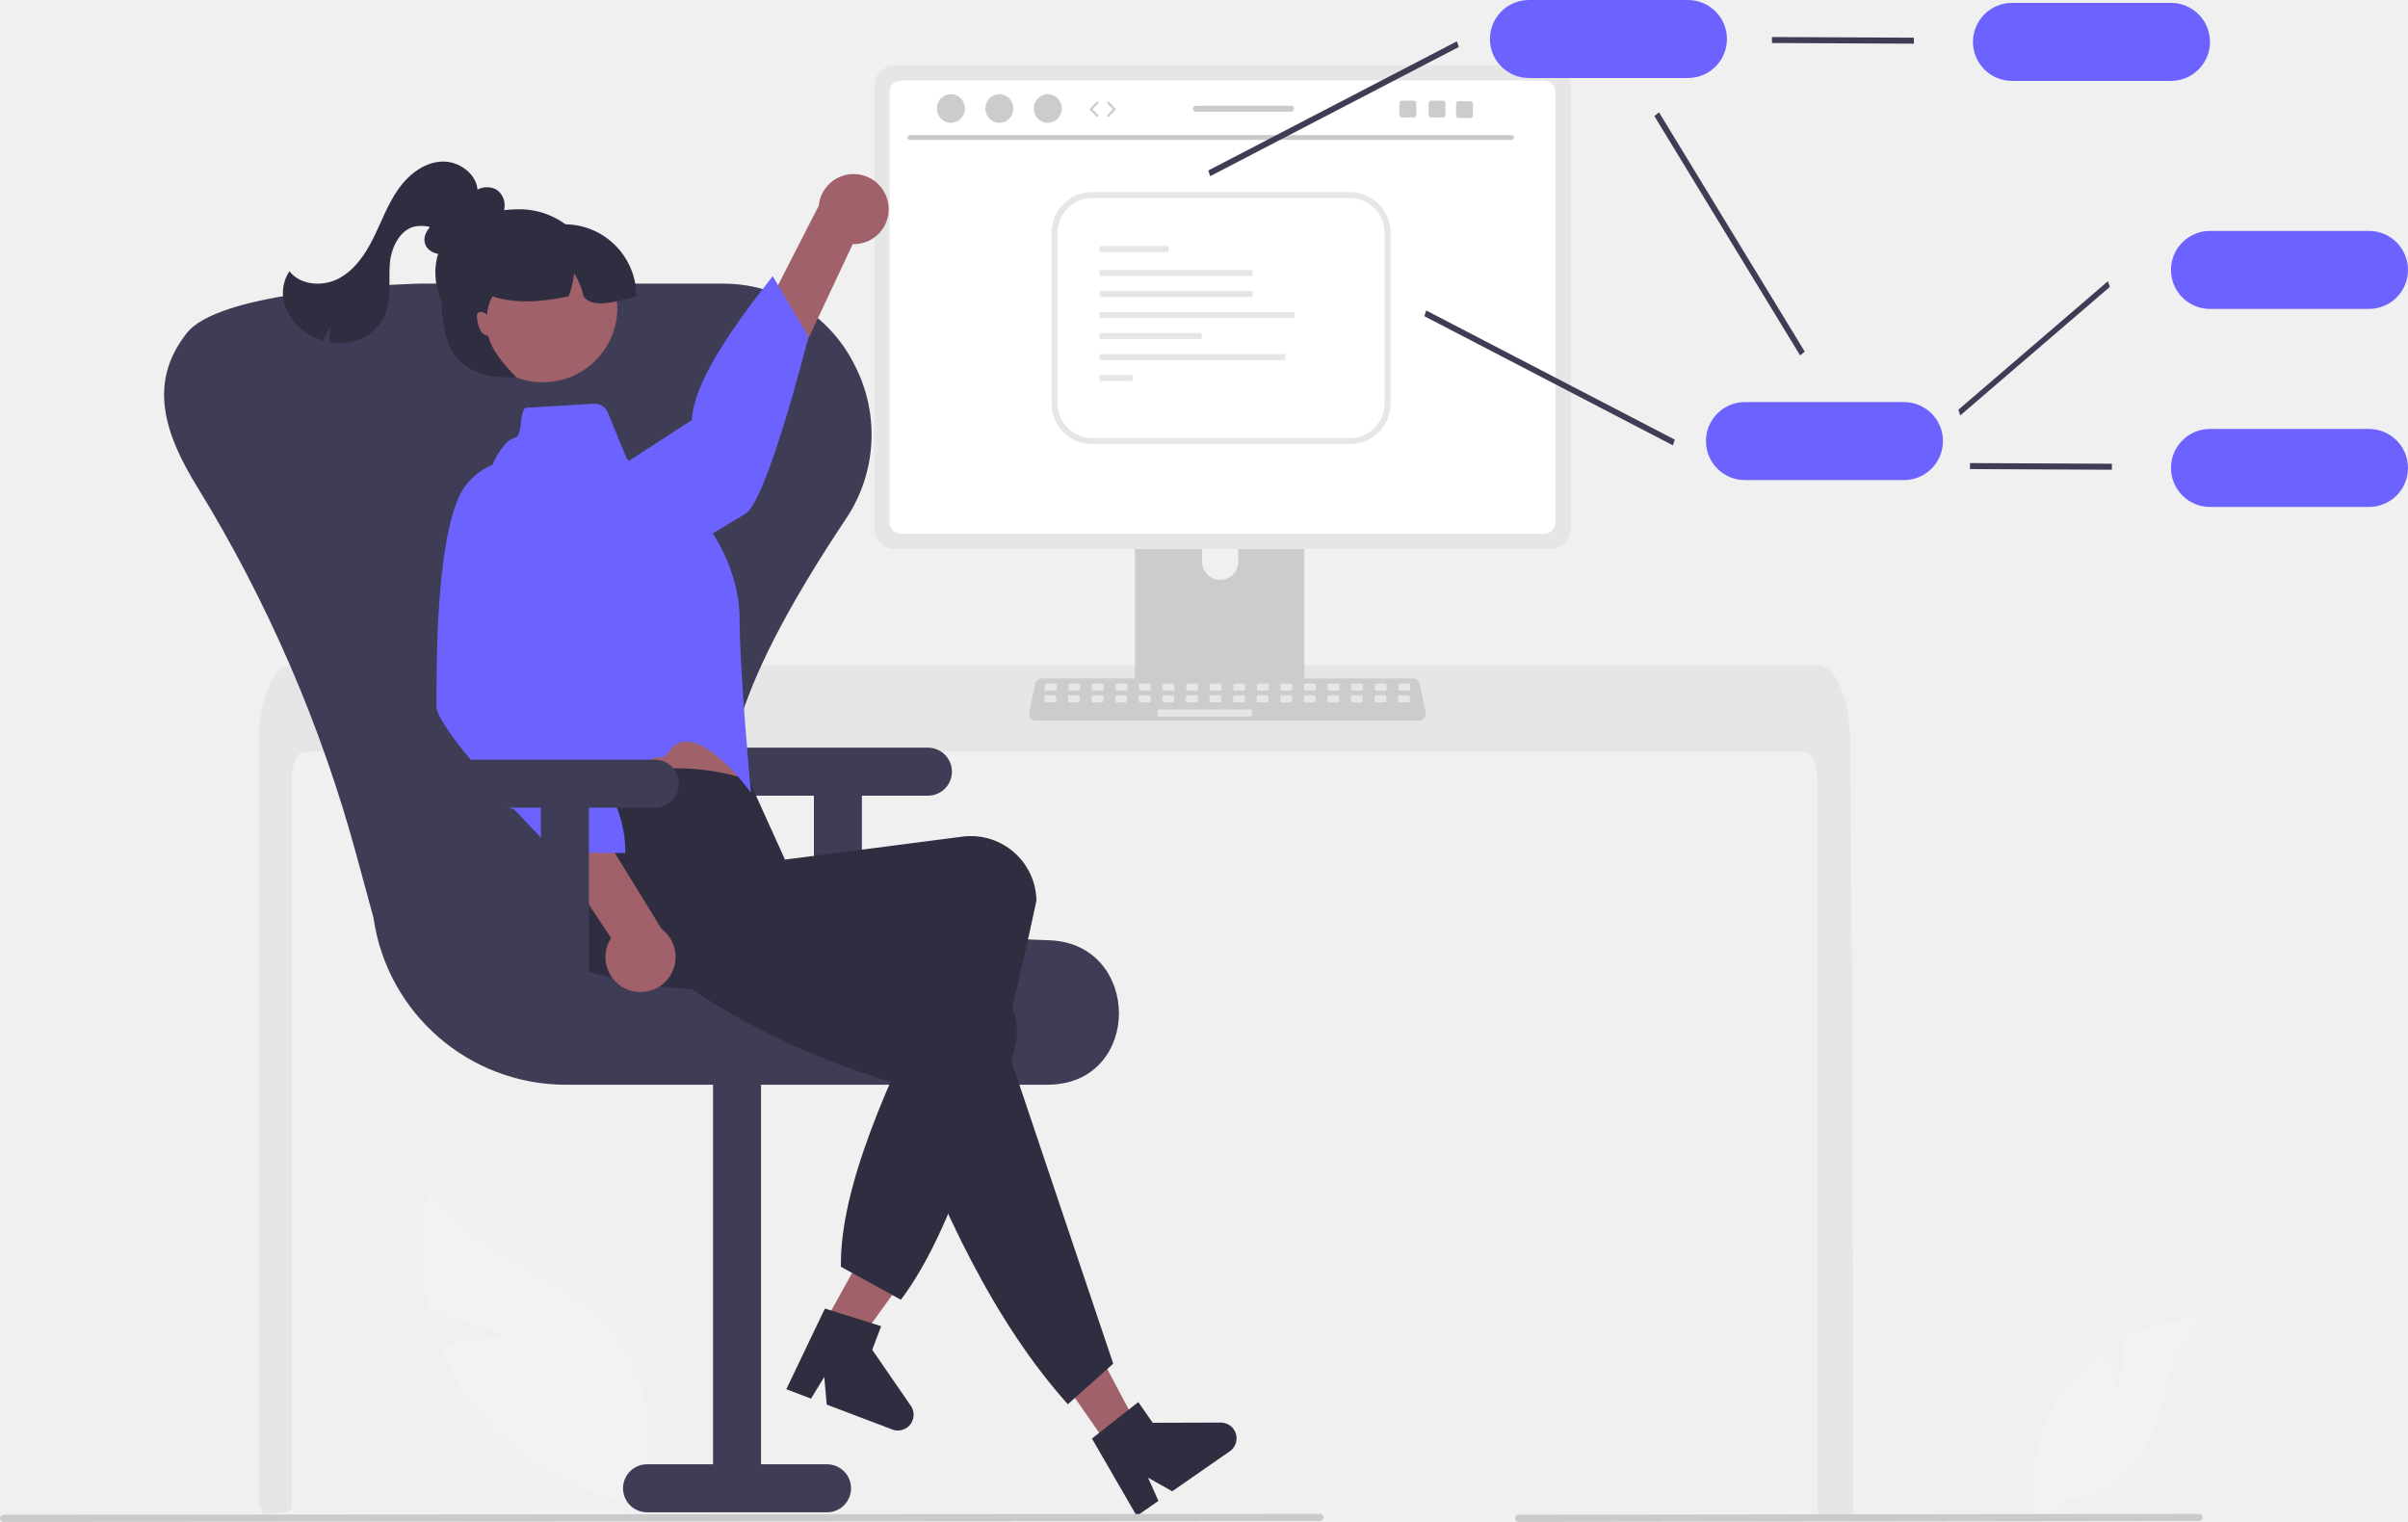
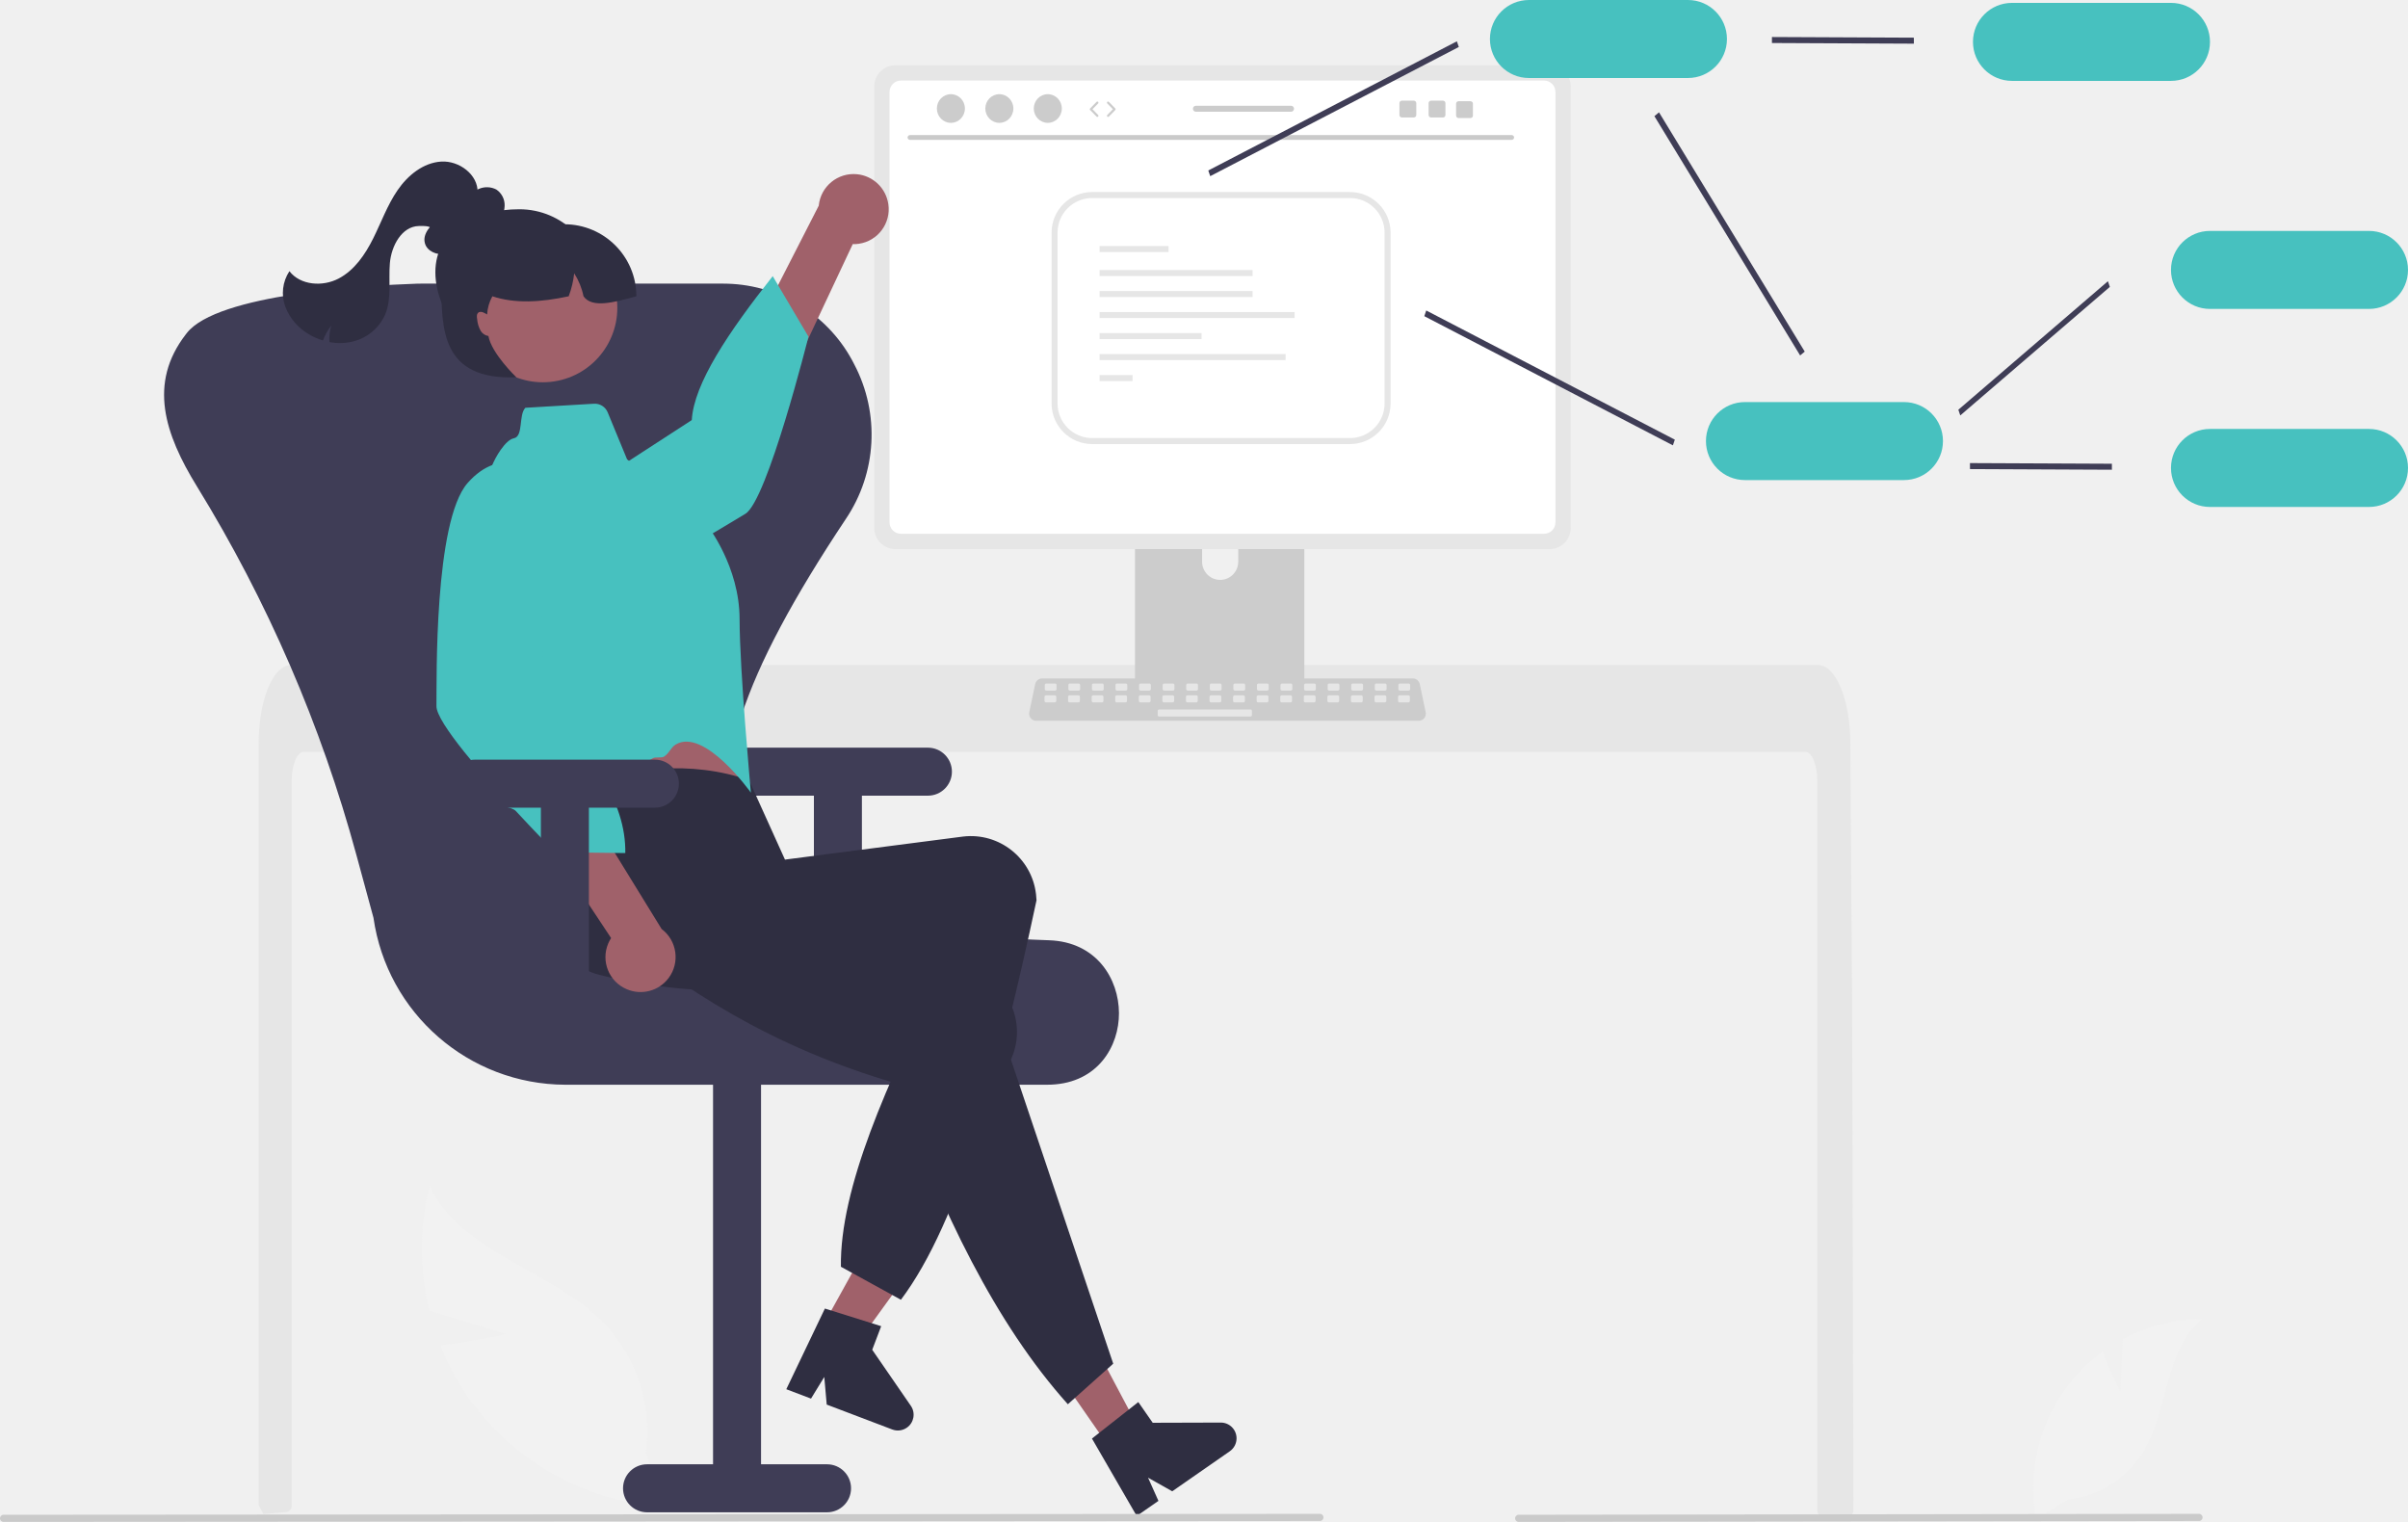
<svg xmlns="http://www.w3.org/2000/svg" width="802.611" height="507.219" viewBox="0 0 802.611 507.219">
  <path d="M706.756,463.869l.782-17.576c8.149-4.356,17.238-6.656,26.477-6.702-12.717,10.397-11.127,30.438-19.749,44.419-5.515,8.791-14.728,14.597-25.038,15.779l-10.642,6.516c-2.955-16.475,1.452-33.417,12.06-46.364,2.976-3.56,6.389-6.73,10.157-9.438,2.549,6.72,5.954,13.366,5.954,13.366Z" fill="#f2f2f2" />
  <path d="M168.805,444.609l-25.68-7.775c-3.368-13.683-3.345-27.982,.067-41.654,10.575,22.709,40.792,27.909,58.207,45.916,10.915,11.461,16.026,27.264,13.888,42.946l5.621,18.181c-25.46-1.838-48.839-14.732-63.977-35.285-4.14-5.739-7.54-11.976-10.122-18.565,10.892-1.235,21.996-3.764,21.996-3.764Z" fill="#f2f2f2" />
  <path d="M617.773,503.43c-.004,.532-.215,1.042-.59,1.42-.374,.373-.882,.582-1.41,.58h-8.04c-1.101,.004-1.996-.885-2-1.986v-243.154c0-5.36-1.8-9.71-4.01-9.72H101.233c-2.22,.01-4.01,4.36-4.02,9.72v241.65c-.003,1.029-.785,1.889-1.81,1.99-1.62,.16-3.24,.3-4.85,.43-.04,0-.08,.01-.12,.01-.88,.08-1.76,.14-2.64,.21h-.01c-.46-.83-.9-1.68-1.35-2.53-.144-.289-.22-.607-.22-.93V247.68c0-1.48,.06-2.97,.16-4.44,.143-2.019,.393-4.028,.75-6.02,1.69-9.29,5.51-15.58,9.85-15.6h509c.633,.004,1.259,.137,1.84,.39,.853,.377,1.624,.917,2.27,1.59,.877,.912,1.627,1.938,2.23,3.05,2.14,3.77,3.67,9.39,4.21,15.93,0,.06,.01,.12,.01,.18,.14,1.62,.21,3.27,.2,4.92l.14,21.43,.09,12.78,.27,40.1,.1,14.24,.44,167.2Z" fill="#e6e6e6" />
  <path d="M432.024,147.486h-51.006c-1.503,.002-2.719,1.222-2.717,2.724v80.574h56.447v-80.574c.001-1.504-1.218-2.724-2.721-2.724h-.003Zm-25.331,45.781c-3.32-.015-6.007-2.703-6.023-6.023v-9.293c0-3.326,2.697-6.023,6.023-6.023s6.023,2.697,6.023,6.023v9.293c-.015,3.32-2.703,6.007-6.023,6.023Z" fill="#ccc" />
  <path d="M378.126,228.207v7.774c.002,.839,.681,1.518,1.52,1.52h53.758c.838-.004,1.516-.682,1.52-1.52v-7.774h-56.797Z" fill="#3f3d56" />
  <path d="M516.484,21.742h-218.029c-3.9,.006-7.06,3.166-7.066,7.066V175.935c.004,3.901,3.165,7.063,7.066,7.066h218.029c3.901-.004,7.063-3.165,7.066-7.066V28.808c-.006-3.9-3.166-7.06-7.066-7.066Z" fill="#e6e6e6" />
  <path d="M514.664,26.846h-214.388c-2.088,.005-3.779,1.699-3.779,3.787V174.113c.004,2.086,1.693,3.776,3.779,3.779h214.388c2.086-.004,3.776-1.693,3.779-3.779V30.633c-0-2.088-1.691-3.782-3.779-3.787Z" fill="#fff" />
  <path d="M472.905,240.206h-127.549c-1.296,0-2.346-1.051-2.346-2.346,0-.162,.017-.324,.05-.483l1.979-9.4c.232-1.083,1.188-1.859,2.296-1.863h123.591c1.108,.004,2.064,.779,2.296,1.863l1.979,9.4c.267,1.268-.545,2.512-1.813,2.779-.159,.033-.321,.05-.483,.05Z" fill="#ccc" />
  <rect x="348.241" y="227.806" width="3.928" height="2.357" rx=".488" ry=".488" fill="#e6e6e6" />
  <rect x="356.098" y="227.806" width="3.928" height="2.357" rx=".488" ry=".488" fill="#e6e6e6" />
  <rect x="363.954" y="227.806" width="3.928" height="2.357" rx=".488" ry=".488" fill="#e6e6e6" />
  <rect x="371.811" y="227.806" width="3.928" height="2.357" rx=".488" ry=".488" fill="#e6e6e6" />
  <rect x="379.668" y="227.806" width="3.928" height="2.357" rx=".488" ry=".488" fill="#e6e6e6" />
  <rect x="387.525" y="227.806" width="3.928" height="2.357" rx=".488" ry=".488" fill="#e6e6e6" />
  <rect x="395.382" y="227.806" width="3.928" height="2.357" rx=".488" ry=".488" fill="#e6e6e6" />
  <rect x="403.238" y="227.806" width="3.928" height="2.357" rx=".488" ry=".488" fill="#e6e6e6" />
  <rect x="411.095" y="227.806" width="3.928" height="2.357" rx=".488" ry=".488" fill="#e6e6e6" />
  <rect x="418.952" y="227.806" width="3.928" height="2.357" rx=".488" ry=".488" fill="#e6e6e6" />
  <rect x="426.809" y="227.806" width="3.928" height="2.357" rx=".488" ry=".488" fill="#e6e6e6" />
  <rect x="434.665" y="227.806" width="3.928" height="2.357" rx=".488" ry=".488" fill="#e6e6e6" />
  <rect x="442.522" y="227.806" width="3.928" height="2.357" rx=".488" ry=".488" fill="#e6e6e6" />
  <rect x="450.379" y="227.806" width="3.928" height="2.357" rx=".488" ry=".488" fill="#e6e6e6" />
  <rect x="458.236" y="227.806" width="3.928" height="2.357" rx=".488" ry=".488" fill="#e6e6e6" />
  <rect x="466.092" y="227.806" width="3.928" height="2.357" rx=".488" ry=".488" fill="#e6e6e6" />
  <rect x="348.148" y="231.735" width="3.928" height="2.357" rx=".488" ry=".488" fill="#e6e6e6" />
  <rect x="356.005" y="231.735" width="3.928" height="2.357" rx=".488" ry=".488" fill="#e6e6e6" />
  <rect x="363.862" y="231.735" width="3.928" height="2.357" rx=".488" ry=".488" fill="#e6e6e6" />
  <rect x="371.718" y="231.735" width="3.928" height="2.357" rx=".488" ry=".488" fill="#e6e6e6" />
  <rect x="379.575" y="231.735" width="3.928" height="2.357" rx=".488" ry=".488" fill="#e6e6e6" />
  <rect x="387.432" y="231.735" width="3.928" height="2.357" rx=".488" ry=".488" fill="#e6e6e6" />
  <rect x="395.289" y="231.735" width="3.928" height="2.357" rx=".488" ry=".488" fill="#e6e6e6" />
  <rect x="403.145" y="231.735" width="3.928" height="2.357" rx=".488" ry=".488" fill="#e6e6e6" />
  <rect x="411.002" y="231.735" width="3.928" height="2.357" rx=".488" ry=".488" fill="#e6e6e6" />
  <rect x="418.859" y="231.735" width="3.928" height="2.357" rx=".488" ry=".488" fill="#e6e6e6" />
  <rect x="426.716" y="231.735" width="3.928" height="2.357" rx=".488" ry=".488" fill="#e6e6e6" />
  <rect x="434.572" y="231.735" width="3.928" height="2.357" rx=".488" ry=".488" fill="#e6e6e6" />
  <rect x="442.429" y="231.735" width="3.928" height="2.357" rx=".488" ry=".488" fill="#e6e6e6" />
  <rect x="450.286" y="231.735" width="3.928" height="2.357" rx=".488" ry=".488" fill="#e6e6e6" />
  <rect x="458.143" y="231.735" width="3.928" height="2.357" rx=".488" ry=".488" fill="#e6e6e6" />
  <rect x="466" y="231.735" width="3.928" height="2.357" rx=".488" ry=".488" fill="#e6e6e6" />
  <rect x="385.861" y="236.449" width="31.427" height="2.357" rx=".488" ry=".488" fill="#e6e6e6" />
  <path d="M503.887,46.614h-200.602c-.441-.01-.79-.375-.78-.815,.009-.427,.353-.771,.78-.78h200.602c.441,.01,.79,.375,.78,.815-.009,.427-.353,.771-.78,.78Z" fill="#cacaca" />
  <ellipse cx="316.941" cy="36.166" rx="4.675" ry="4.779" fill="#ccc" />
  <ellipse cx="333.092" cy="36.166" rx="4.675" ry="4.779" fill="#ccc" />
  <ellipse cx="349.242" cy="36.166" rx="4.675" ry="4.779" fill="#ccc" />
  <polygon points="403.381 58.71 402.733 56.817 485.591 13.765 486.238 15.658 403.381 58.71" fill="#3f3d56" />
  <polygon points="653.381 138.452 652.733 136.559 702.591 93.725 703.238 95.617 653.381 138.452" fill="#3f3d56" />
  <polygon points="557.591 148.423 474.733 105.371 475.381 103.478 558.238 146.53 557.591 148.423" fill="#3f3d56" />
  <polygon points="600.006 118.465 551.431 38.719 552.966 37.436 601.54 117.182 600.006 118.465" fill="#3f3d56" />
  <polygon points="637.914 14.554 590.607 14.336 590.607 12.336 637.914 12.554 637.914 14.554" fill="#3f3d56" />
-   <path d="M723.611,26.959h-53c-7.18,0-13-5.82-13-13s5.82-13,13-13h53c7.18,0,13,5.82,13,13s-5.82,13-13,13h0Z" fill="#6c63ff" />
-   <path d="M789.611,102.959h-53c-7.18,0-13-5.82-13-13s5.82-13,13-13h53c7.18,0,13,5.82,13,13s-5.82,13-13,13Z" fill="#6c63ff" />
+   <path d="M723.611,26.959h-53c-7.18,0-13-5.82-13-13s5.82-13,13-13h53c7.18,0,13,5.82,13,13s-5.82,13-13,13h0Z" fill="#47C1BF" />
+   <path d="M789.611,102.959h-53c-7.18,0-13-5.82-13-13s5.82-13,13-13h53c7.18,0,13,5.82,13,13s-5.82,13-13,13Z" fill="#47C1BF" />
  <polygon points="703.914 156.553 656.607 156.336 656.607 154.336 703.914 154.553 703.914 156.553" fill="#3f3d56" />
-   <path d="M789.611,168.959h-53c-7.18,0-13-5.82-13-13s5.82-13,13-13h53c7.18,0,13,5.82,13,13s-5.82,13-13,13Z" fill="#6c63ff" />
-   <path d="M634.611,160h-53c-7.18,0-13-5.82-13-13s5.82-13,13-13h53c7.18,0,13,5.82,13,13s-5.82,13-13,13Z" fill="#6c63ff" />
-   <path d="M562.611,26h-53c-7.18,0-13-5.82-13-13s5.82-13,13-13h53c7.18,0,13,5.82,13,13s-5.82,13-13,13Z" fill="#6c63ff" />
+   <path d="M789.611,168.959h-53c-7.18,0-13-5.82-13-13s5.82-13,13-13h53c7.18,0,13,5.82,13,13s-5.82,13-13,13Z" fill="#47C1BF" />
+   <path d="M634.611,160h-53c-7.18,0-13-5.82-13-13s5.82-13,13-13h53c7.18,0,13,5.82,13,13s-5.82,13-13,13Z" fill="#47C1BF" />
+   <path d="M562.611,26h-53c-7.18,0-13-5.82-13-13s5.82-13,13-13h53c7.18,0,13,5.82,13,13s-5.82,13-13,13Z" fill="#47C1BF" />
  <path d="M309.283,249.18h-60c-4.418,0-8,3.582-8,8s3.582,8,8,8h22v62h16v-62h22c4.418,0,8-3.582,8-8s-3.582-8-8-8Z" fill="#3f3d56" />
  <path d="M348.884,361.517H188.401c-32.159-.118-59.366-23.8-63.916-55.636l-5.681-20.896c-11.758-43.3-29.667-84.69-53.181-122.903-10.747-17.454-16.279-34.349-3.715-50.615,.107-.139,.212-.275,.316-.41,10.077-13.116,60.234-15.956,76.585-16.508,.646-.022,1.294-.033,1.945-.033h99.819c.651,0,1.3,.011,1.945,.033,17.958,.523,34.18,10.863,42.236,26.921,8.597,16.395,7.5,36.185-2.856,51.53-35.063,52.671-45.799,85.697-34.808,107.085,10.631,20.688,43.22,31.265,102.559,33.285,15.946,.543,23.265,12.96,23.316,24.267,.05,11.015-6.986,23.176-22.553,23.848-.506,.021-1.015,.032-1.528,.032Z" fill="#3f3d56" />
  <path d="M215.663,504.017h60c4.418,0,8-3.582,8-8s-3.582-8-8-8h-22v-135h-16v135h-22c-4.418,0-8,3.582-8,8s3.582,8,8,8Z" fill="#3f3d56" />
  <polygon points="269.969 449.592 280.305 455.206 307.667 417.375 292.411 409.088 269.969 449.592" fill="#a0616a" />
  <path d="M274.944,436.111l18.764,5.876-2.987,7.861,12.867,18.675c1.646,2.389,1.044,5.66-1.344,7.306-1.421,.98-3.233,1.198-4.847,.585l-21.844-8.299-.811-9.206-4.424,7.217-8.236-3.129,12.862-26.885Z" fill="#2f2e41" />
  <path d="M296.084,68.076c.926,6.347-3.469,12.243-9.816,13.169-.677,.099-1.361,.137-2.045,.116l-39.851,84.795-12.499-17.43,41.024-80.181c.63-6.418,6.344-11.11,12.763-10.48,5.37,.527,9.68,4.666,10.424,10.011v0Z" fill="#a0616a" />
-   <path d="M163.835,183.301s-1.068,14.814,15.685,17.719,61.539-25.415,68.894-29.764,21.062-59.061,21.062-59.061l-11.92-20.162c-14.717,18.617-26.275,35.784-26.977,47.97l-66.744,43.297Z" fill="#6c63ff" />
+   <path d="M163.835,183.301s-1.068,14.814,15.685,17.719,61.539-25.415,68.894-29.764,21.062-59.061,21.062-59.061l-11.92-20.162c-14.717,18.617-26.275,35.784-26.977,47.97l-66.744,43.297Z" fill="#47C1BF" />
  <path d="M183.175,234.327l3.618,15.546s.036,14.335,2.574,16.978c2.521,2.631,57.955-2.651,57.955-2.651,0,0-5.877-23.1-5.799-40.578l-58.349,10.706Z" fill="#a0616a" />
  <path d="M300.283,433.18l-20-11c-.38-26.025,15.273-61.243,33.84-98.132-41.523,7.141-80.696,9.429-114.579,.79-11.574-3.057-18.55-14.84-15.663-26.458,.132-.548,.284-1.091,.458-1.627,4.055-12.372-5.038-20.128,3.326-33.736,21.996-7.512,42.892-9.634,62-3l11.972,26.471,59.343-7.679c12-1.435,22.89,7.13,24.325,19.13,.007,.055,.013,.109,.019,.164,.08,.644,.132,1.291,.156,1.94-11.999,56.253-25.454,106.869-45.196,133.137Z" fill="#2f2e41" />
-   <path d="M175.12,135.904l22.861-1.35c1.976-.117,3.809,1.033,4.564,2.863l6.46,15.662,26.85,22.192s10.631,13.528,10.655,30.999,3.772,57.91,3.772,57.91c0,0-15.515-21.839-25.091-16.03-1.629,.988-2.202,3.009-3.909,4.03-.851,.509-2.818,.014-3.677,.525-13.196,7.833-26.958,15.486-28.244,14.145-2.525-2.635-5.587-16.098-5.587-16.098l-20.926-76.887c-2.297-8.191-.812-16.98,4.049-23.962,1.462-2.058,2.994-3.59,4.417-3.843,3.196-.681,1.496-7.844,3.806-10.156Z" fill="#6c63ff" />
+   <path d="M175.12,135.904l22.861-1.35c1.976-.117,3.809,1.033,4.564,2.863l6.46,15.662,26.85,22.192s10.631,13.528,10.655,30.999,3.772,57.91,3.772,57.91c0,0-15.515-21.839-25.091-16.03-1.629,.988-2.202,3.009-3.909,4.03-.851,.509-2.818,.014-3.677,.525-13.196,7.833-26.958,15.486-28.244,14.145-2.525-2.635-5.587-16.098-5.587-16.098l-20.926-76.887c-2.297-8.191-.812-16.98,4.049-23.962,1.462-2.058,2.994-3.59,4.417-3.843,3.196-.681,1.496-7.844,3.806-10.156Z" fill="#47C1BF" />
  <polygon points="369.589 482.16 379.239 475.451 357.378 434.207 343.136 444.109 369.589 482.16" fill="#a0616a" />
  <path d="M371.048,454.486l-15.124,13.518c-24.048-26.796-42.227-64.376-57.633-107.053-40.366-11.822-70.807-30.888-97.382-53.526-9.015-7.629-15.774-17.429-8.085-26.721,.359-.434,.735-.855,1.126-1.26,9.078-9.33,32.101-7.552,45.585-16.1l30.121,32.196-1.895,8.632,56.577,19.165c11.389,3.992,17.387,16.46,13.395,27.85-.02,.056-.039,.112-.059,.167-.212,.614-.45,1.217-.714,1.811l34.087,101.321Z" fill="#2f2e41" />
  <path d="M363.963,479.44l15.447-12.165,4.8,6.905,22.678-.069c2.901-.009,5.26,2.335,5.269,5.236,.005,1.726-.837,3.345-2.255,4.33l-19.187,13.338-8.055-4.531,3.457,7.728-7.234,5.029-14.92-25.8Z" fill="#2f2e41" />
  <path d="M208.878,329.673c-5.905-2.506-8.66-9.324-6.153-15.229,.267-.63,.59-1.234,.963-1.807l-51.754-78.102,21.386-1.626,47.202,76.707c5.157,3.873,6.198,11.193,2.325,16.35-3.241,4.315-9.016,5.848-13.969,3.707v0Z" fill="#a0616a" />
-   <path d="M179.121,156.811s-12.103-8.608-23.289,4.198-10.252,65.787-10.357,74.331c-.033,2.675,3.83,8.448,9.153,15.117,2.39,2.994,5.073,6.168,7.831,9.323,1.596,1.826,.221,5.626,1.823,7.401,1.593,1.765,6.164,1.505,7.68,3.143,7.194,7.775,13.039,13.694,13.039,13.694l23.42,.288c.264-17.41-11.659-32.951-26.976-47.97l-2.324-79.524Z" fill="#6c63ff" />
+   <path d="M179.121,156.811s-12.103-8.608-23.289,4.198-10.252,65.787-10.357,74.331c-.033,2.675,3.83,8.448,9.153,15.117,2.39,2.994,5.073,6.168,7.831,9.323,1.596,1.826,.221,5.626,1.823,7.401,1.593,1.765,6.164,1.505,7.68,3.143,7.194,7.775,13.039,13.694,13.039,13.694l23.42,.288c.264-17.41-11.659-32.951-26.976-47.97l-2.324-79.524Z" fill="#47C1BF" />
  <path d="M155.514,81.008c-2.217,1.6-4.55,3.249-7.256,3.646s-5.873-.911-6.622-3.541c-.916-3.216,1.988-6.144,4.598-8.234l8.276-6.627c1.516-1.344,3.226-2.45,5.074-3.281,1.88-.827,4.034-.755,5.854,.196,1.809,1.221,2.854,3.293,2.763,5.474-.118,2.149-.827,4.224-2.05,5.996-3.104,4.839-8.05,8.2-13.691,9.307" fill="#2f2e41" />
  <path d="M218.283,253.18h-60c-4.418,0-8,3.582-8,8s3.582,8,8,8h22v62h16v-62h22c4.418,0,8-3.582,8-8s-3.582-8-8-8Z" fill="#3f3d56" />
  <path d="M159.19,64.224c.241-5.998-6.15-10.748-12.14-10.372s-11.138,4.588-14.535,9.538c-3.396,4.945-5.435,10.673-8.111,16.042s-6.237,10.626-11.553,13.409c-5.315,2.778-12.713,2.283-16.386-2.461-2.317,3.513-2.82,7.92-1.357,11.865,1.504,3.894,4.309,7.149,7.938,9.211,1.445,.857,2.988,1.535,4.596,2.021,.663-1.79,1.596-3.467,2.766-4.975-.529,1.785-.73,3.65-.596,5.507,2.478,.475,5.028,.435,7.49-.118,4.902-1.097,9.002-4.44,11.062-9.021,2.246-5.318,1.102-11.381,1.583-17.133,.476-5.753,3.943-12.321,9.716-12.415,4.396-.072,3.814,.29,6.6,3.692" fill="#2f2e41" />
  <path d="M199.111,95.742c0,14.359-11.641,26-26,26s-28-16.641-28-31,13.641-21,28-21,26,11.641,26,26Z" fill="#2f2e41" />
  <circle cx="180.951" cy="102.598" r="24.805" transform="translate(-16.89425 38.3571) rotate(-11.56418)" fill="#a0616a" />
  <path d="M212.111,98.742c-7.343,2.005-14.757,4.107-17.62,0-.556-2.723-1.611-5.32-3.11-7.66-.282,2.621-.897,5.195-1.83,7.66-9.277,2.016-17.948,2.498-25.44,0-1.03,1.863-1.628,3.934-1.75,6.06-.37-.233-.758-.437-1.16-.61-.482-.272-1.058-.323-1.58-.14-.361,.218-.601,.591-.65,1.01-.05,.417-.029,.84,.06,1.25,.105,1.43,.532,2.818,1.25,4.06,.574,.865,1.485,1.449,2.51,1.61,1.04,5.85,9.32,13.76,9.32,13.76-25,1-25-15.96-25-32l3-6h10v-13h28c13.253,.003,23.997,10.747,24,24Z" fill="#2f2e41" />
  <path d="M439.947,506.911l-438.75,.307c-.658,.003-1.193-.527-1.197-1.184s.527-1.193,1.184-1.197h.012l438.75-.307c.658,.002,1.189,.537,1.187,1.195-.002,.655-.532,1.185-1.187,1.187Z" fill="#cacaca" />
  <path d="M732.947,506.911l-226.75,.307c-.658,.003-1.193-.527-1.197-1.184s.527-1.193,1.185-1.197h.012l226.75-.307c.658-.002,1.192,.529,1.195,1.187s-.529,1.192-1.187,1.195h-.008Z" fill="#cacaca" />
  <path d="M449.974,148h-85.953c-7.465-.008-13.515-6.058-13.523-13.523v-56.953c.008-7.465,6.058-13.515,13.523-13.523h85.953c7.465,.008,13.515,6.058,13.523,13.523v56.953c-.008,7.465-6.058,13.515-13.524,13.523Zm-85.953-82c-6.361,.007-11.516,5.162-11.523,11.523v56.953c.007,6.361,5.162,11.516,11.523,11.523h85.953c6.361-.007,11.516-5.162,11.523-11.523v-56.953c-.007-6.361-5.162-11.516-11.523-11.523l-85.953-0Z" fill="#e6e6e6" />
  <rect x="366.498" y="82" width="22.991" height="2" fill="#e6e6e6" />
  <rect x="366.498" y="90" width="51" height="2" fill="#e6e6e6" />
  <rect x="366.498" y="97" width="51" height="2" fill="#e6e6e6" />
  <rect x="366.498" y="104" width="65" height="2" fill="#e6e6e6" />
  <rect x="366.498" y="111" width="34" height="2" fill="#e6e6e6" />
  <rect x="366.498" y="118" width="62" height="2" fill="#e6e6e6" />
  <rect x="366.498" y="125" width="11" height="2" fill="#e6e6e6" />
  <path d="M365.749,38.958c-.097,0-.194-.038-.267-.112l-2.134-2.181c-.142-.145-.142-.378,0-.523l2.134-2.181c.145-.148,.382-.15,.529-.006,.148,.144,.15,.381,.006,.529l-1.878,1.92,1.878,1.92c.144,.148,.142,.384-.006,.529-.073,.071-.167,.107-.261,.107Z" fill="#ccc" />
  <path d="M369.334,38.958c-.094,0-.189-.035-.261-.107-.148-.144-.15-.381-.006-.529l1.878-1.92-1.878-1.92c-.144-.148-.142-.384,.006-.529,.147-.145,.384-.142,.529,.006l2.134,2.181c.142,.145,.142,.378,0,.523l-2.134,2.181c-.073,.075-.17,.112-.267,.112Z" fill="#ccc" />
  <path d="M480.958,33.545h-3.967c-.452,0-.819,.366-.819,.819v3.971c0,.452,.366,.819,.819,.819h3.967c.452,0,.823-.366,.823-.819v-3.971c0-.452-.37-.819-.823-.819Z" fill="#ccc" />
  <path d="M471.235,33.545h-3.967c-.452,0-.819,.366-.819,.819v3.971c0,.452,.366,.819,.819,.819h3.967c.452,0,.823-.366,.823-.819v-3.971c0-.452-.37-.819-.823-.819Z" fill="#ccc" />
  <path d="M490.119,33.732h-3.967c-.452,0-.819,.366-.819,.819v3.971c0,.452,.366,.819,.819,.819h3.967c.452,0,.823-.366,.823-.819v-3.971c0-.452-.37-.819-.823-.819Z" fill="#ccc" />
  <path d="M430.319,35.243h-31.713c-.553,0-.998,.449-.998,.998s.445,.998,.998,.998h31.713c.55,0,.998-.449,.998-.998s-.449-.998-.998-.998Z" fill="#ccc" />
</svg>
